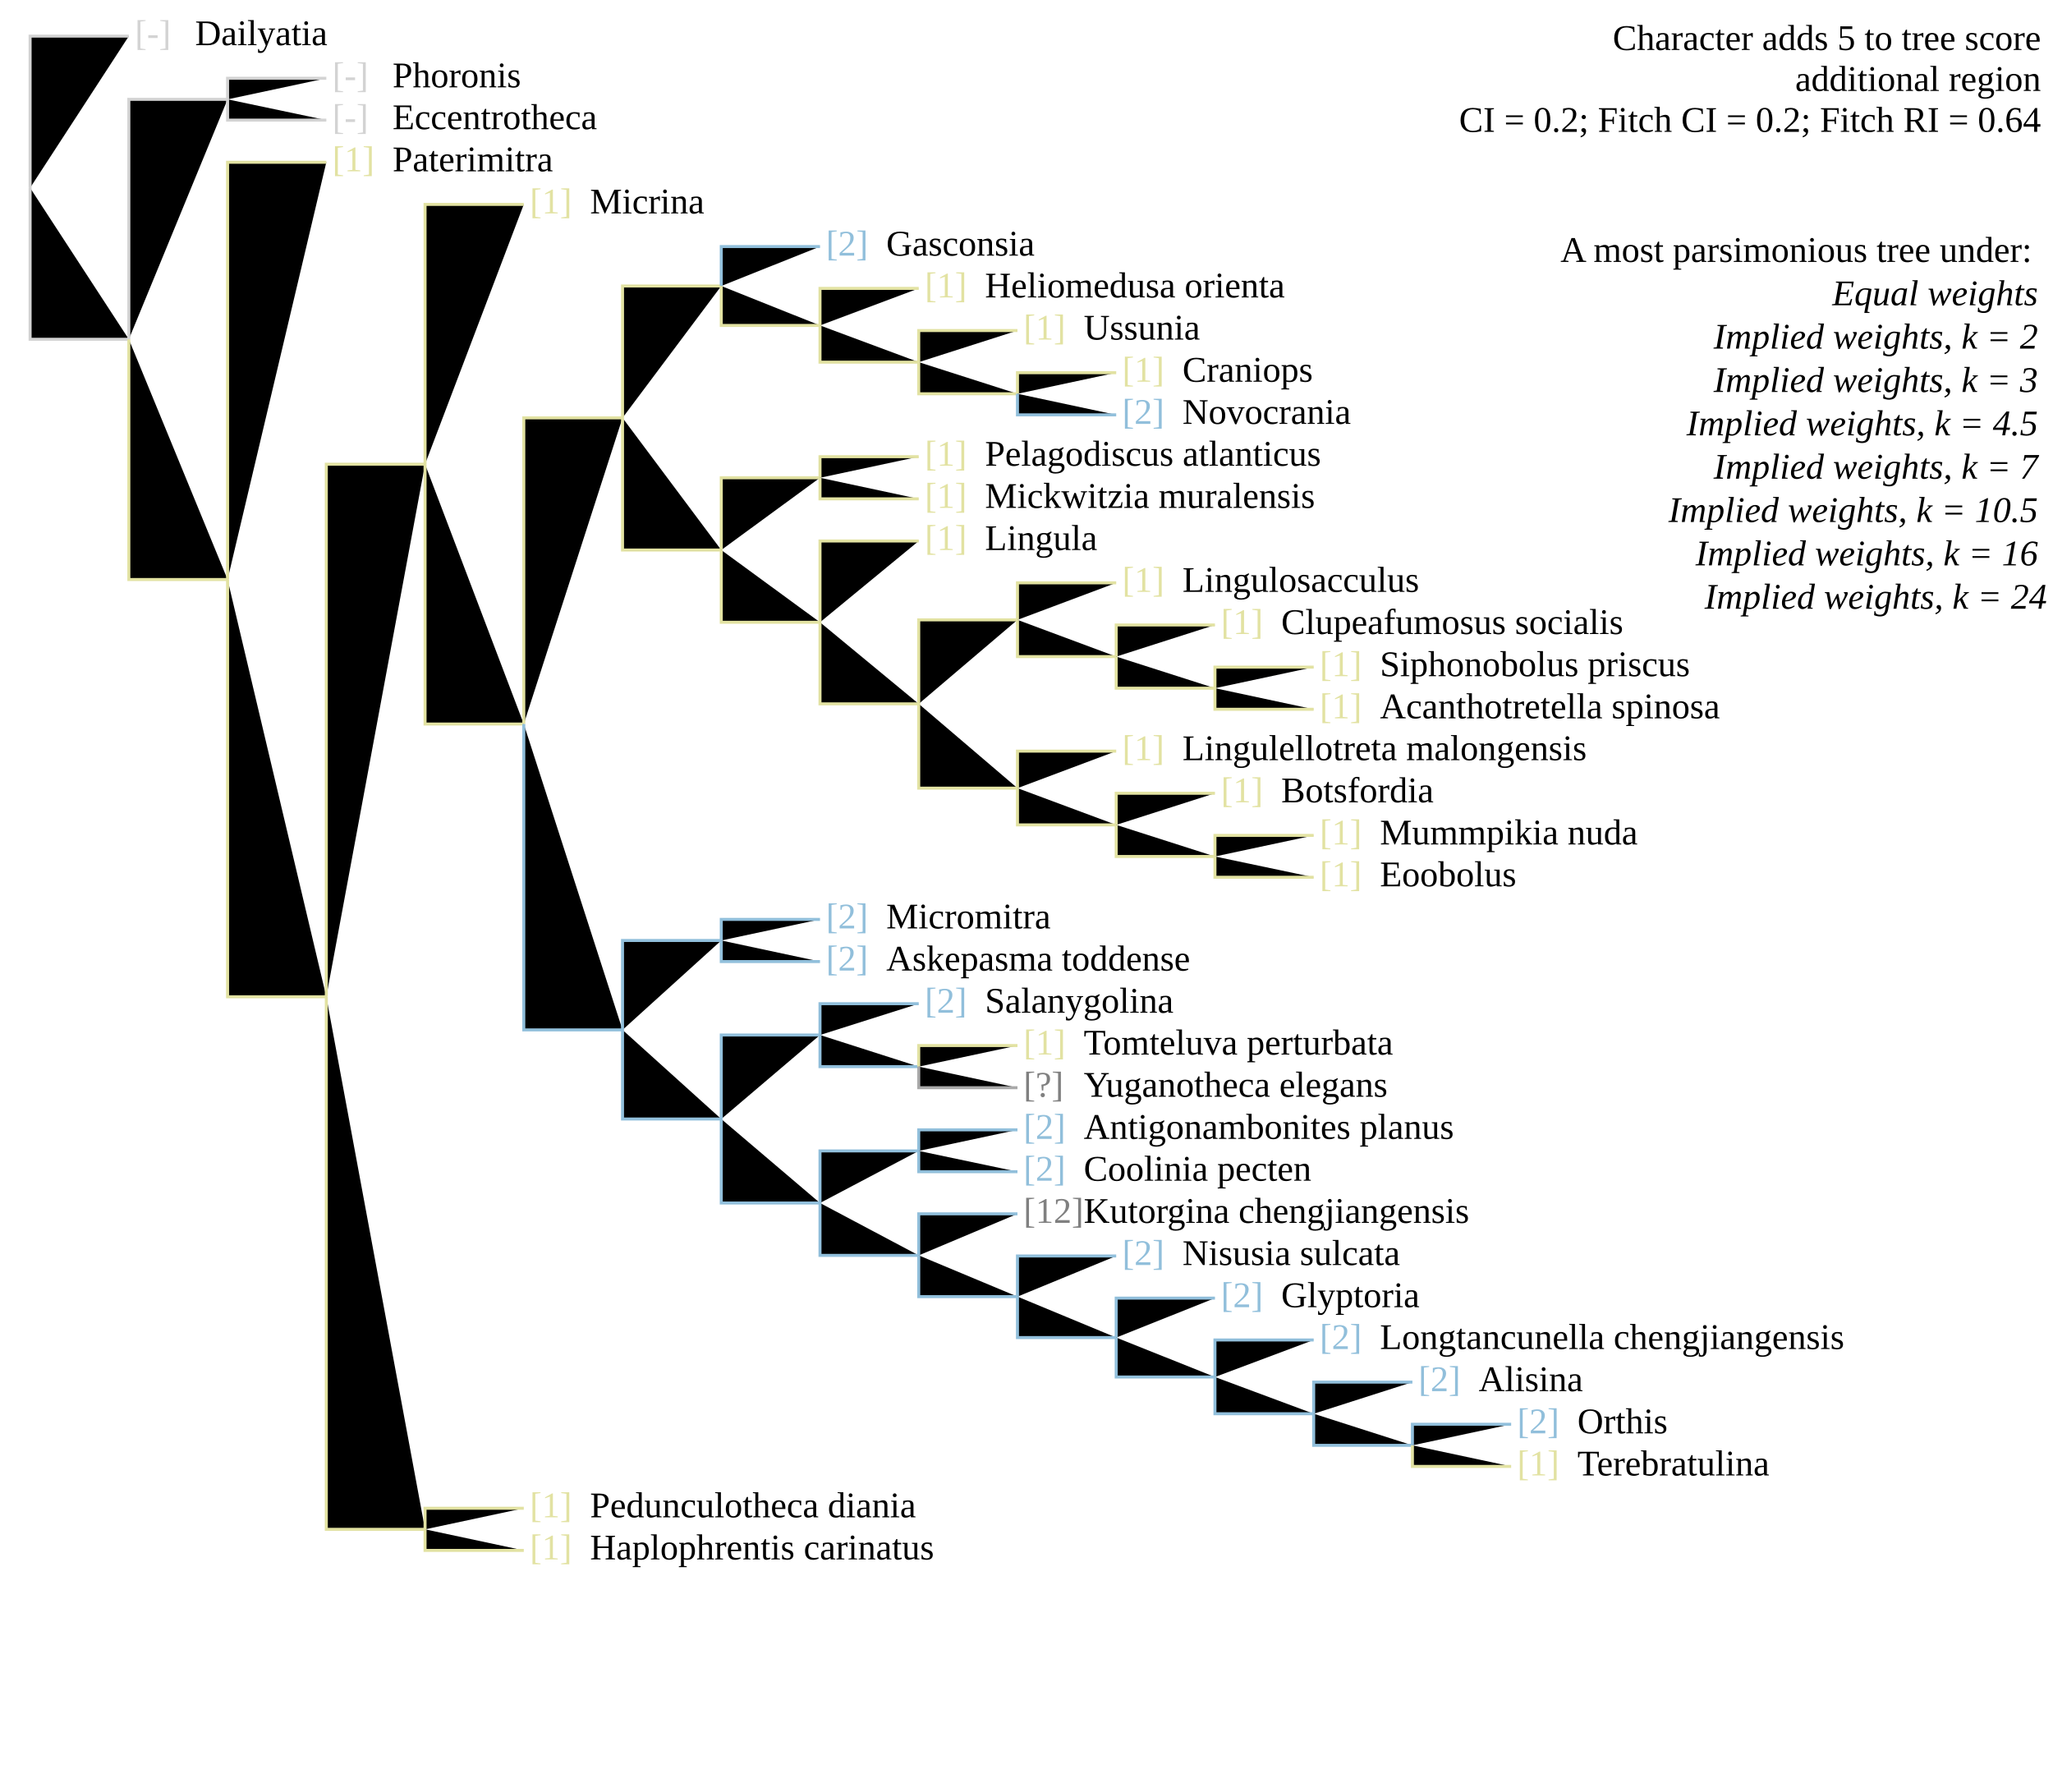
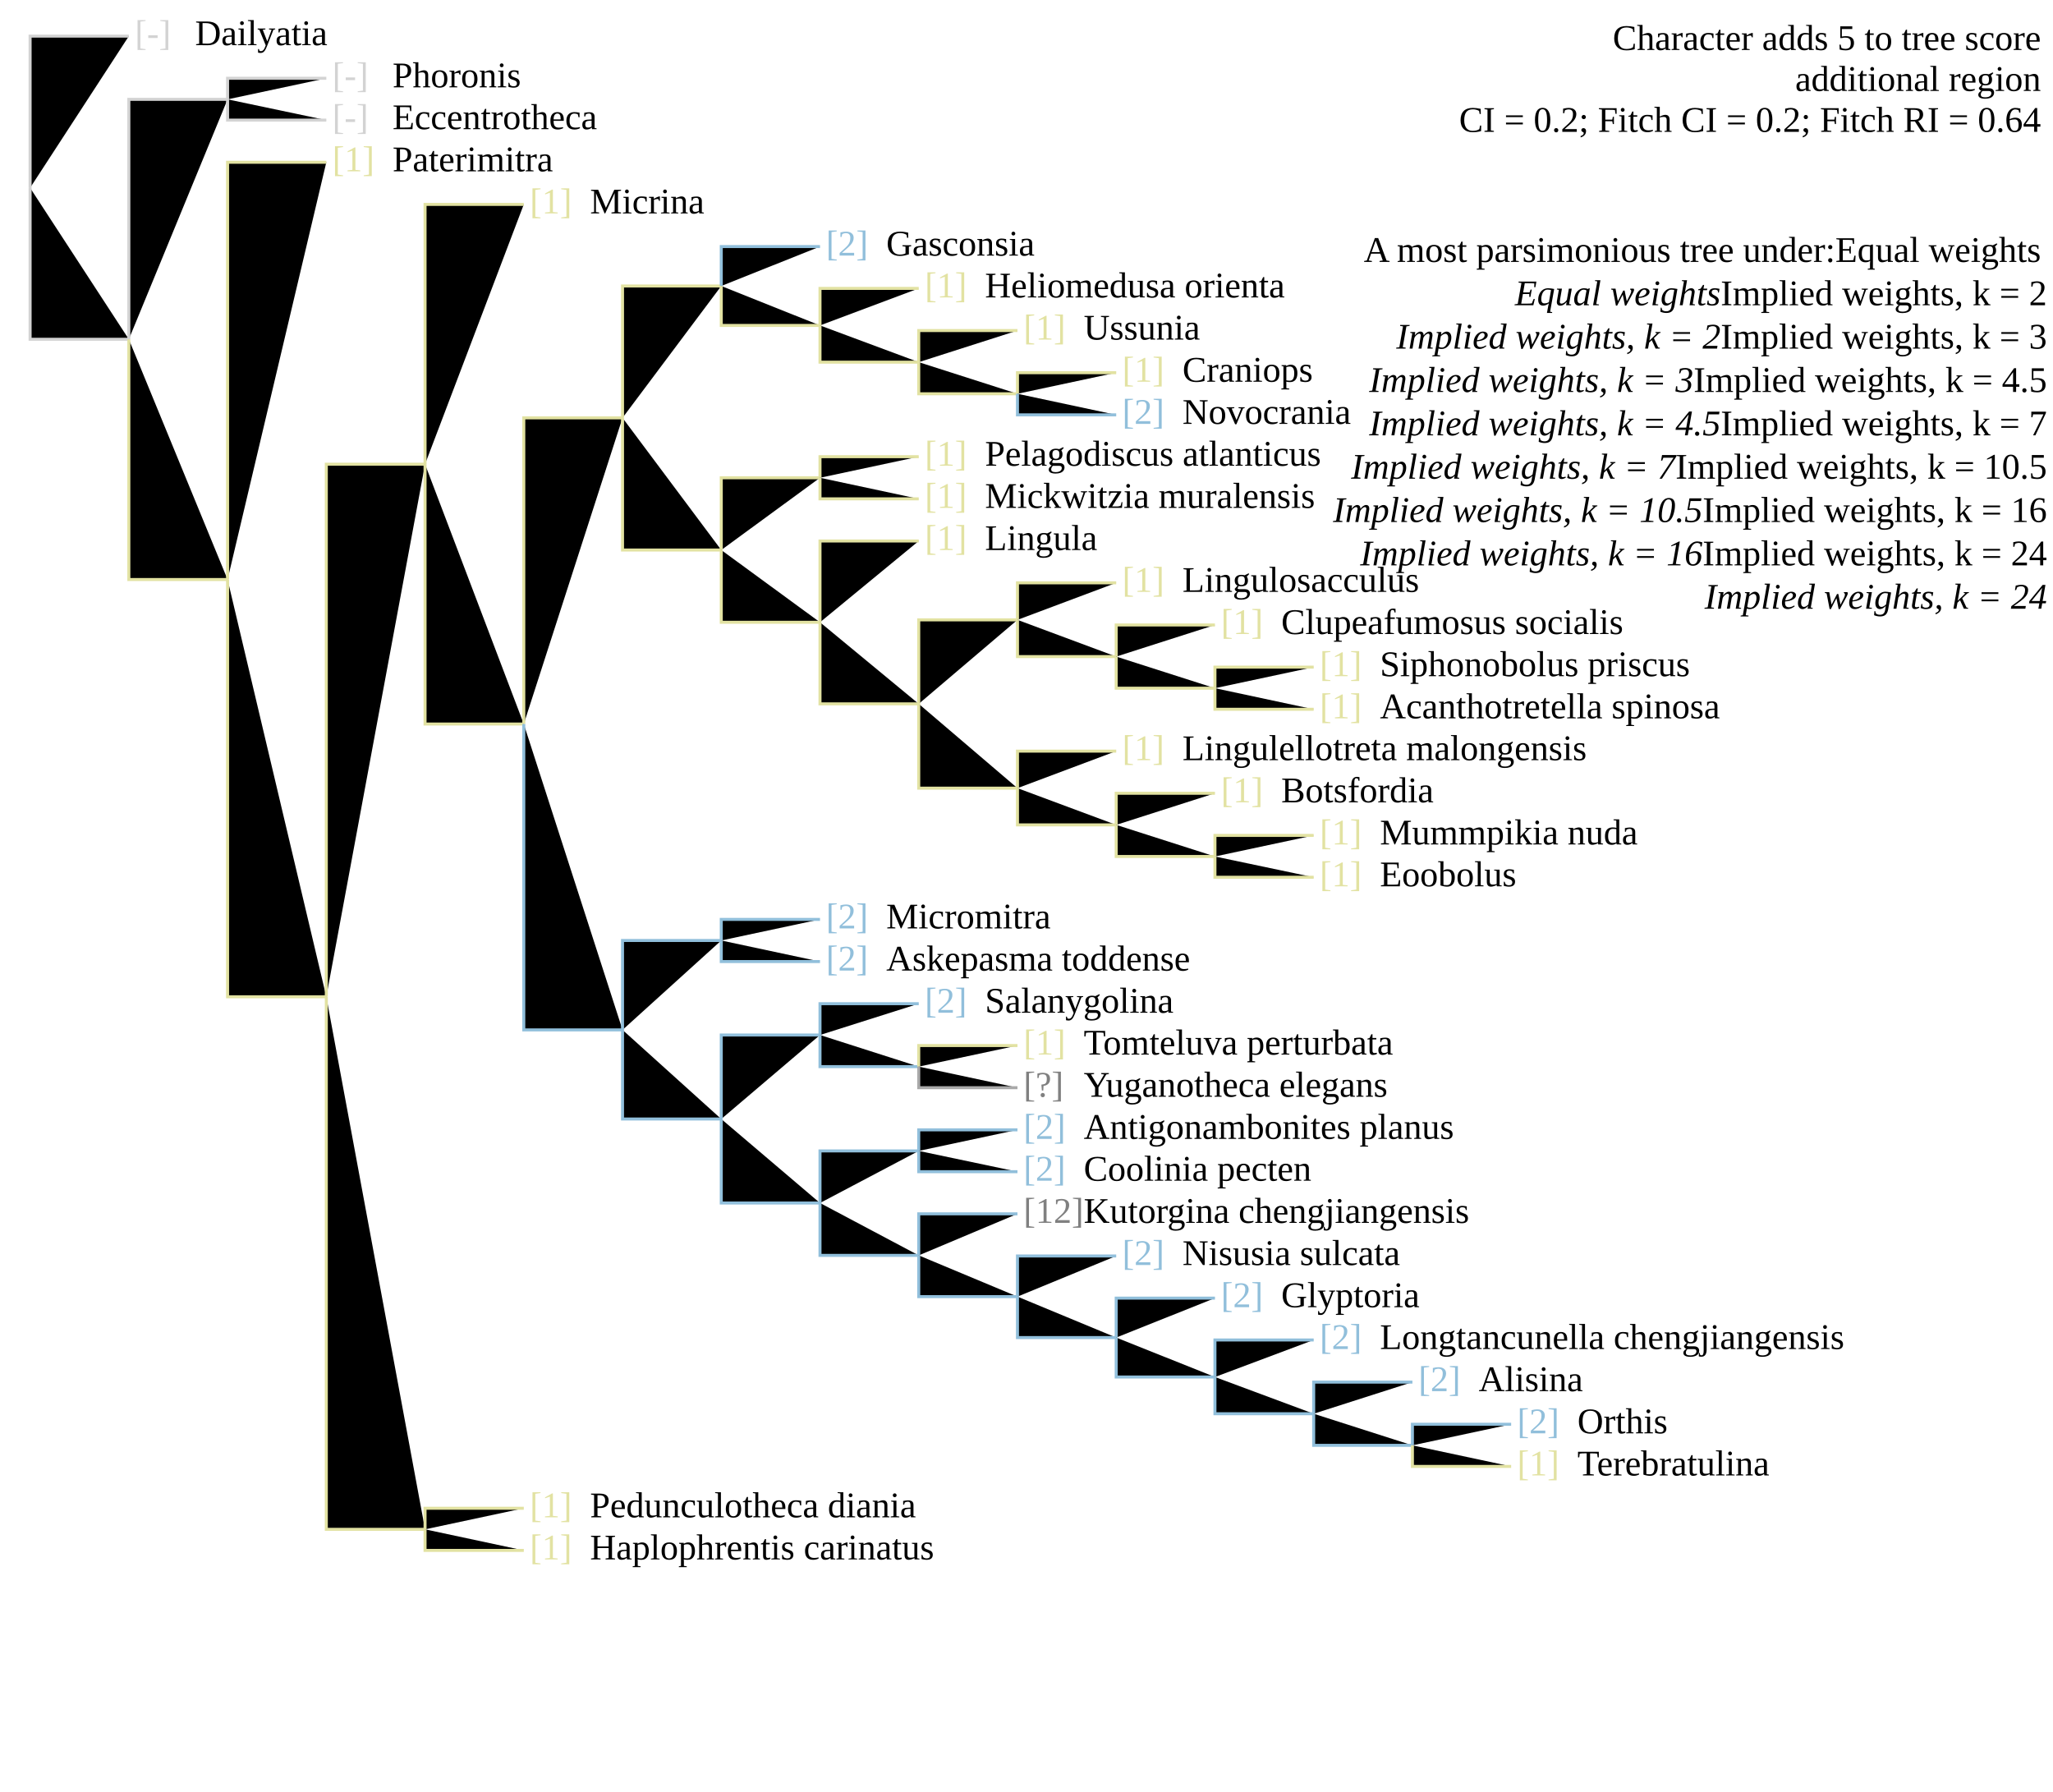
<svg xmlns="http://www.w3.org/2000/svg" version="1.1" width="682" height="595" class="tree" char="4">
  <text x="678" y="16.6" text-anchor="end" class="stepsLabel">Character adds <tspan class="score">5</tspan> to tree score</text>
  <text x="678" y="30.2" text-anchor="end" class="stepsLabel">
    <tspan class="score" /> additional region</text>
  <text x="678" y="43.8" text-anchor="end" class="stepsLabel">CI = 0.2; Fitch CI = 0.2; Fitch RI = 0.64</text>
  <text x="678" y="71" text-anchor="end" class="stepsLabel">
-     <tspan dy="16">A most parsimonious tree under:</tspan>
-     <tspan x="680" style="font-style:italic" class="notThisAn" dy="1.2em" />
-     <tspan x="680" style="font-style:italic" class="notThisAn" dy="1.2em" />
-     <tspan x="680" style="font-style:italic" class="notThisAn" dy="1.2em" />
-     <tspan x="680" style="font-style:italic" class="thisAn" dy="1.2em" />
-     <tspan x="680" style="font-style:italic" class="notThisAn" dy="1.2em" />
-     <tspan x="680" style="font-style:italic" class="notThisAn" dy="1.2em" />
-     <tspan x="680" style="font-style:italic" class="notThisAn" dy="1.2em" />
-     <tspan x="680" style="font-style:italic" class="notThisAn" dy="1.2em">Equal weights</tspan>
-     <tspan x="680" style="font-style:italic" class="notThisAn" dy="1.2em" />
-     <tspan x="680" style="font-style:italic" class="notThisAn" dy="1.2em" />
-     <tspan x="680" style="font-style:italic" class="notThisAn" dy="1.2em" />
-     <tspan x="680" style="font-style:italic" class="thisAn" dy="1.2em" />
-     <tspan x="680" style="font-style:italic" class="notThisAn" dy="1.2em" />
-     <tspan x="680" style="font-style:italic" class="notThisAn" dy="1.2em" />
-     <tspan x="680" style="font-style:italic" class="notThisAn" dy="1.2em" />
-     <tspan x="680" style="font-style:italic" class="notThisAn" dy="1.2em">Implied weights, k = 2</tspan>
-     <tspan x="680" style="font-style:italic" class="notThisAn" dy="1.2em" />
-     <tspan x="680" style="font-style:italic" class="notThisAn" dy="1.2em" />
-     <tspan x="680" style="font-style:italic" class="notThisAn" dy="1.2em" />
-     <tspan x="680" style="font-style:italic" class="thisAn" dy="1.2em" />
-     <tspan x="680" style="font-style:italic" class="notThisAn" dy="1.2em" />
-     <tspan x="680" style="font-style:italic" class="notThisAn" dy="1.2em" />
-     <tspan x="680" style="font-style:italic" class="notThisAn" dy="1.2em" />
-     <tspan x="680" style="font-style:italic" class="notThisAn" dy="1.2em">Implied weights, k = 3</tspan>
-     <tspan x="680" style="font-style:italic" class="notThisAn" dy="1.2em" />
-     <tspan x="680" style="font-style:italic" class="notThisAn" dy="1.2em" />
-     <tspan x="680" style="font-style:italic" class="notThisAn" dy="1.2em" />
-     <tspan x="680" style="font-style:italic" class="thisAn" dy="1.2em" />
-     <tspan x="680" style="font-style:italic" class="notThisAn" dy="1.2em" />
-     <tspan x="680" style="font-style:italic" class="notThisAn" dy="1.2em" />
-     <tspan x="680" style="font-style:italic" class="notThisAn" dy="1.2em" />
-     <tspan x="680" style="font-style:italic" class="notThisAn" dy="1.2em">Implied weights, k = 4.5</tspan>
-     <tspan x="680" style="font-style:italic" class="notThisAn" dy="1.2em" />
-     <tspan x="680" style="font-style:italic" class="notThisAn" dy="1.2em" />
-     <tspan x="680" style="font-style:italic" class="notThisAn" dy="1.2em" />
-     <tspan x="680" style="font-style:italic" class="thisAn" dy="1.2em" />
-     <tspan x="680" style="font-style:italic" class="notThisAn" dy="1.2em" />
-     <tspan x="680" style="font-style:italic" class="notThisAn" dy="1.2em" />
-     <tspan x="680" style="font-style:italic" class="notThisAn" dy="1.2em" />
-     <tspan x="680" style="font-style:italic" class="notThisAn" dy="1.2em">Implied weights, k = 7</tspan>
-     <tspan x="680" style="font-style:italic" class="notThisAn" dy="1.2em" />
-     <tspan x="680" style="font-style:italic" class="notThisAn" dy="1.2em" />
-     <tspan x="680" style="font-style:italic" class="notThisAn" dy="1.2em" />
-     <tspan x="680" style="font-style:italic" class="thisAn" dy="1.2em" />
-     <tspan x="680" style="font-style:italic" class="notThisAn" dy="1.2em" />
-     <tspan x="680" style="font-style:italic" class="notThisAn" dy="1.2em" />
-     <tspan x="680" style="font-style:italic" class="notThisAn" dy="1.2em" />
-     <tspan x="680" style="font-style:italic" class="notThisAn" dy="1.2em">Implied weights, k = 10.5</tspan>
-     <tspan x="680" style="font-style:italic" class="notThisAn" dy="1.2em" />
-     <tspan x="680" style="font-style:italic" class="notThisAn" dy="1.2em" />
-     <tspan x="680" style="font-style:italic" class="notThisAn" dy="1.2em" />
-     <tspan x="680" style="font-style:italic" class="thisAn" dy="1.2em" />
-     <tspan x="680" style="font-style:italic" class="notThisAn" dy="1.2em" />
-     <tspan x="680" style="font-style:italic" class="notThisAn" dy="1.2em" />
-     <tspan x="680" style="font-style:italic" class="notThisAn" dy="1.2em" />
-     <tspan x="680" style="font-style:italic" class="notThisAn" dy="1.2em">Implied weights, k = 16</tspan>
-     <tspan x="680" style="font-style:italic" class="notThisAn" dy="1.2em" />
-     <tspan x="680" style="font-style:italic" class="notThisAn" dy="1.2em" />
-     <tspan x="680" style="font-style:italic" class="notThisAn" dy="1.2em" />
-     <tspan x="680" style="font-style:italic" class="thisAn" dy="1.2em" />
-     <tspan x="680" style="font-style:italic" class="notThisAn" dy="1.2em" />
-     <tspan x="680" style="font-style:italic" class="notThisAn" dy="1.2em" />
-     <tspan x="680" style="font-style:italic" class="notThisAn" dy="1.2em" />
-     <tspan x="680" style="font-style:italic" class="notThisAn" dy="1.2em">Implied weights, k = 24</tspan>
+     <tspan dy="16">A most parsimonious tree under:</tspan>Equal weights<tspan x="680" style="font-style:italic" class="notThisAn" dy="1.2em">Equal weights</tspan>Implied weights, k = 2<tspan x="680" style="font-style:italic" class="notThisAn" dy="1.2em">Implied weights, k = 2</tspan>Implied weights, k = 3<tspan x="680" style="font-style:italic" class="notThisAn" dy="1.2em">Implied weights, k = 3</tspan>Implied weights, k = 4.5<tspan x="680" style="font-style:italic" class="thisAn" dy="1.2em">Implied weights, k = 4.5</tspan>Implied weights, k = 7<tspan x="680" style="font-style:italic" class="notThisAn" dy="1.2em">Implied weights, k = 7</tspan>Implied weights, k = 10.5<tspan x="680" style="font-style:italic" class="notThisAn" dy="1.2em">Implied weights, k = 10.5</tspan>Implied weights, k = 16<tspan x="680" style="font-style:italic" class="notThisAn" dy="1.2em">Implied weights, k = 16</tspan>Implied weights, k = 24<tspan x="680" style="font-style:italic" class="notThisAn" dy="1.2em">Implied weights, k = 24</tspan>
  </text>
  <text x="44.8" y="15" fill="lightgrey" class="flag">[-]</text>
  <text x="64.8" y="15" class="taxonLabel">Dailyatia</text>
  <text x="110.4" y="29" fill="lightgrey" class="flag">[-]</text>
  <text x="130.4" y="29" class="taxonLabel">Phoronis</text>
  <text x="110.4" y="42.9" fill="lightgrey" class="flag">[-]</text>
  <text x="130.4" y="42.9" class="taxonLabel">Eccentrotheca</text>
  <text x="110.4" y="56.9" fill="#e2e2a2" class="flag">[1]</text>
  <text x="130.4" y="56.9" class="taxonLabel">Paterimitra</text>
  <text x="176" y="70.9" fill="#e2e2a2" class="flag">[1]</text>
  <text x="196" y="70.9" class="taxonLabel">Micrina</text>
  <text x="274.4" y="84.9" fill="#91bfdb" class="flag">[2]</text>
  <text x="294.4" y="84.9" class="taxonLabel">Gasconsia</text>
  <text x="307.2" y="98.8" fill="#e2e2a2" class="flag">[1]</text>
  <text x="327.2" y="98.8" class="taxonLabel">Heliomedusa orienta</text>
  <text x="340" y="112.8" fill="#e2e2a2" class="flag">[1]</text>
  <text x="360" y="112.8" class="taxonLabel">Ussunia</text>
  <text x="372.8" y="140.8" fill="#91bfdb" class="flag">[2]</text>
  <text x="392.8" y="140.8" class="taxonLabel">Novocrania</text>
  <text x="372.8" y="126.8" fill="#e2e2a2" class="flag">[1]</text>
  <text x="392.8" y="126.8" class="taxonLabel">Craniops</text>
  <text x="307.2" y="168.7" fill="#e2e2a2" class="flag">[1]</text>
  <text x="327.2" y="168.7" class="taxonLabel">Mickwitzia muralensis</text>
  <text x="307.2" y="154.7" fill="#e2e2a2" class="flag">[1]</text>
  <text x="327.2" y="154.7" class="taxonLabel">Pelagodiscus atlanticus</text>
  <text x="307.2" y="182.7" fill="#e2e2a2" class="flag">[1]</text>
  <text x="327.2" y="182.7" class="taxonLabel">Lingula</text>
  <text x="405.6" y="210.6" fill="#e2e2a2" class="flag">[1]</text>
  <text x="425.6" y="210.6" class="taxonLabel">Clupeafumosus socialis</text>
  <text x="372.8" y="196.6" fill="#e2e2a2" class="flag">[1]</text>
  <text x="392.8" y="196.6" class="taxonLabel">Lingulosacculus</text>
  <text x="438.4" y="238.6" fill="#e2e2a2" class="flag">[1]</text>
  <text x="458.4" y="238.6" class="taxonLabel">Acanthotretella spinosa</text>
  <text x="438.4" y="224.6" fill="#e2e2a2" class="flag">[1]</text>
  <text x="458.4" y="224.6" class="taxonLabel">Siphonobolus priscus</text>
  <text x="372.8" y="252.5" fill="#e2e2a2" class="flag">[1]</text>
  <text x="392.8" y="252.5" class="taxonLabel">Lingulellotreta malongensis</text>
  <text x="405.6" y="266.5" fill="#e2e2a2" class="flag">[1]</text>
  <text x="425.6" y="266.5" class="taxonLabel">Botsfordia</text>
  <text x="438.4" y="280.5" fill="#e2e2a2" class="flag">[1]</text>
  <text x="458.4" y="280.5" class="taxonLabel">Mummpikia nuda</text>
  <text x="438.4" y="294.4" fill="#e2e2a2" class="flag">[1]</text>
  <text x="458.4" y="294.4" class="taxonLabel">Eoobolus</text>
  <text x="274.4" y="322.4" fill="#91bfdb" class="flag">[2]</text>
  <text x="294.4" y="322.4" class="taxonLabel">Askepasma toddense</text>
  <text x="274.4" y="308.4" fill="#91bfdb" class="flag">[2]</text>
  <text x="294.4" y="308.4" class="taxonLabel">Micromitra</text>
  <text x="307.2" y="336.4" fill="#91bfdb" class="flag">[2]</text>
  <text x="327.2" y="336.4" class="taxonLabel">Salanygolina</text>
  <text x="340" y="364.3" fill="grey" class="flag">[?]</text>
  <text x="360" y="364.3" class="taxonLabel">Yuganotheca elegans</text>
  <text x="340" y="350.3" fill="#e2e2a2" class="flag">[1]</text>
  <text x="360" y="350.3" class="taxonLabel">Tomteluva perturbata</text>
  <text x="340" y="392.2" fill="#91bfdb" class="flag">[2]</text>
  <text x="360" y="392.2" class="taxonLabel">Coolinia pecten</text>
  <text x="340" y="378.3" fill="#91bfdb" class="flag">[2]</text>
  <text x="360" y="378.3" class="taxonLabel">Antigonambonites planus</text>
  <text x="340" y="406.2" fill="grey" class="flag">[12]</text>
  <text x="360" y="406.2" class="taxonLabel">Kutorgina chengjiangensis</text>
  <text x="372.8" y="420.2" fill="#91bfdb" class="flag">[2]</text>
  <text x="392.8" y="420.2" class="taxonLabel">Nisusia sulcata</text>
  <text x="405.6" y="434.2" fill="#91bfdb" class="flag">[2]</text>
  <text x="425.6" y="434.2" class="taxonLabel">Glyptoria</text>
  <text x="438.4" y="448.1" fill="#91bfdb" class="flag">[2]</text>
  <text x="458.4" y="448.1" class="taxonLabel">Longtancunella chengjiangensis</text>
  <text x="471.2" y="462.1" fill="#91bfdb" class="flag">[2]</text>
  <text x="491.2" y="462.1" class="taxonLabel">Alisina</text>
  <text x="504" y="490.1" fill="#e2e2a2" class="flag">[1]</text>
  <text x="524" y="490.1" class="taxonLabel">Terebratulina</text>
  <text x="504" y="476.1" fill="#91bfdb" class="flag">[2]</text>
  <text x="524" y="476.1" class="taxonLabel">Orthis</text>
  <text x="176" y="518" fill="#e2e2a2" class="flag">[1]</text>
  <text x="196" y="518" class="taxonLabel">Haplophrentis carinatus</text>
  <text x="176" y="504" fill="#e2e2a2" class="flag">[1]</text>
  <text x="196" y="504" class="taxonLabel">Pedunculotheca diania</text>
  <path d="M10,62.4V12H42.8" stroke="lightgrey" class="inapplicable" />
  <path d="M10,62.4V112.7H42.8" stroke="lightgrey" class="inapplicable" />
  <path d="M42.8,112.7V33H75.6" stroke="lightgrey" class="inapplicable" />
  <path d="M75.6,33V26H108.4" stroke="lightgrey" class="inapplicable" />
  <path d="M75.6,33V39.9H108.4" stroke="lightgrey" class="inapplicable" />
  <path d="M42.8,112.7V192.5H75.6" stroke="#e2e2a2" />
  <path d="M75.6,192.5V53.9H108.4" stroke="#e2e2a2" />
  <path d="M75.6,192.5V331.1H108.4" stroke="#e2e2a2" />
  <path d="M108.4,331.1V154.2H141.2" stroke="#e2e2a2" />
  <path d="M141.2,154.2V67.9H174" stroke="#e2e2a2" />
  <path d="M141.2,154.2V240.5H174" stroke="#e2e2a2" />
  <path d="M174,240.5V138.8H206.8" stroke="#e2e2a2" />
  <path d="M206.8,138.8V95H239.6" stroke="#e2e2a2" />
  <path d="M239.6,95V81.9H272.4" stroke="#91bfdb" />
  <path d="M239.6,95V108.1H272.4" stroke="#e2e2a2" />
  <path d="M272.4,108.1V95.8H305.2" stroke="#e2e2a2" />
  <path d="M272.4,108.1V120.3H305.2" stroke="#e2e2a2" />
  <path d="M305.2,120.3V109.8H338" stroke="#e2e2a2" />
  <path d="M305.2,120.3V130.8H338" stroke="#e2e2a2" />
  <path d="M338,130.8V123.8H370.8" stroke="#e2e2a2" />
  <path d="M338,130.8V137.8H370.8" stroke="#91bfdb" />
  <path d="M206.8,138.8V182.7H239.6" stroke="#e2e2a2" />
  <path d="M239.6,182.7V158.7H272.4" stroke="#e2e2a2" />
  <path d="M272.4,158.7V151.7H305.2" stroke="#e2e2a2" />
  <path d="M272.4,158.7V165.7H305.2" stroke="#e2e2a2" />
  <path d="M239.6,182.7V206.7H272.4" stroke="#e2e2a2" />
  <path d="M272.4,206.7V179.7H305.2" stroke="#e2e2a2" />
  <path d="M272.4,206.7V233.8H305.2" stroke="#e2e2a2" />
  <path d="M305.2,233.8V205.9H338" stroke="#e2e2a2" />
  <path d="M338,205.9V193.6H370.8" stroke="#e2e2a2" />
  <path d="M338,205.9V218.1H370.8" stroke="#e2e2a2" />
  <path d="M370.8,218.1V207.6H403.6" stroke="#e2e2a2" />
  <path d="M370.8,218.1V228.6H403.6" stroke="#e2e2a2" />
  <path d="M403.6,228.6V221.6H436.4" stroke="#e2e2a2" />
  <path d="M403.6,228.6V235.6H436.4" stroke="#e2e2a2" />
  <path d="M305.2,233.8V261.8H338" stroke="#e2e2a2" />
  <path d="M338,261.8V249.5H370.8" stroke="#e2e2a2" />
  <path d="M338,261.8V274H370.8" stroke="#e2e2a2" />
  <path d="M370.8,274V263.5H403.6" stroke="#e2e2a2" />
  <path d="M370.8,274V284.5H403.6" stroke="#e2e2a2" />
  <path d="M403.6,284.5V277.5H436.4" stroke="#e2e2a2" />
  <path d="M403.6,284.5V291.4H436.4" stroke="#e2e2a2" />
  <path d="M174,240.5V342.1H206.8" stroke="#91bfdb" />
  <path d="M206.8,342.1V312.4H239.6" stroke="#91bfdb" />
  <path d="M239.6,312.4V305.4H272.4" stroke="#91bfdb" />
  <path d="M239.6,312.4V319.4H272.4" stroke="#91bfdb" />
  <path d="M206.8,342.1V371.7H239.6" stroke="#91bfdb" />
  <path d="M239.6,371.7V343.8H272.4" stroke="#91bfdb" />
  <path d="M272.4,343.8V333.4H305.2" stroke="#91bfdb" />
  <path d="M272.4,343.8V354.3H305.2" stroke="#91bfdb" />
  <path d="M305.2,354.3V347.3H338" stroke="#e2e2a2" />
  <path d="M305.2,354.3V361.3H338" stroke="darkgrey" />
  <path d="M239.6,371.7V399.6H272.4" stroke="#91bfdb" />
  <path d="M272.4,399.6V382.3H305.2" stroke="#91bfdb" />
  <path d="M305.2,382.3V375.3H338" stroke="#91bfdb" />
  <path d="M305.2,382.3V389.2H338" stroke="#91bfdb" />
  <path d="M272.4,399.6V417H305.2" stroke="#91bfdb" />
  <path d="M305.2,417V403.2H338" stroke="#91bfdb" />
  <path d="M305.2,417V430.7H338" stroke="#91bfdb" />
  <path d="M338,430.7V417.2H370.8" stroke="#91bfdb" />
  <path d="M338,430.7V444.3H370.8" stroke="#91bfdb" />
  <path d="M370.8,444.3V431.2H403.6" stroke="#91bfdb" />
  <path d="M370.8,444.3V457.4H403.6" stroke="#91bfdb" />
  <path d="M403.6,457.4V445.1H436.4" stroke="#91bfdb" />
  <path d="M403.6,457.4V469.6H436.4" stroke="#91bfdb" />
  <path d="M436.4,469.6V459.1H469.2" stroke="#91bfdb" />
  <path d="M436.4,469.6V480.1H469.2" stroke="#91bfdb" />
  <path d="M469.2,480.1V473.1H502" stroke="#91bfdb" />
  <path d="M469.2,480.1V487.1H502" stroke="#e2e2a2" />
  <path d="M108.4,331.1V508H141.2" stroke="#e2e2a2" />
  <path d="M141.2,508V501H174" stroke="#e2e2a2" />
  <path d="M141.2,508V515H174" stroke="#e2e2a2" />
</svg>
